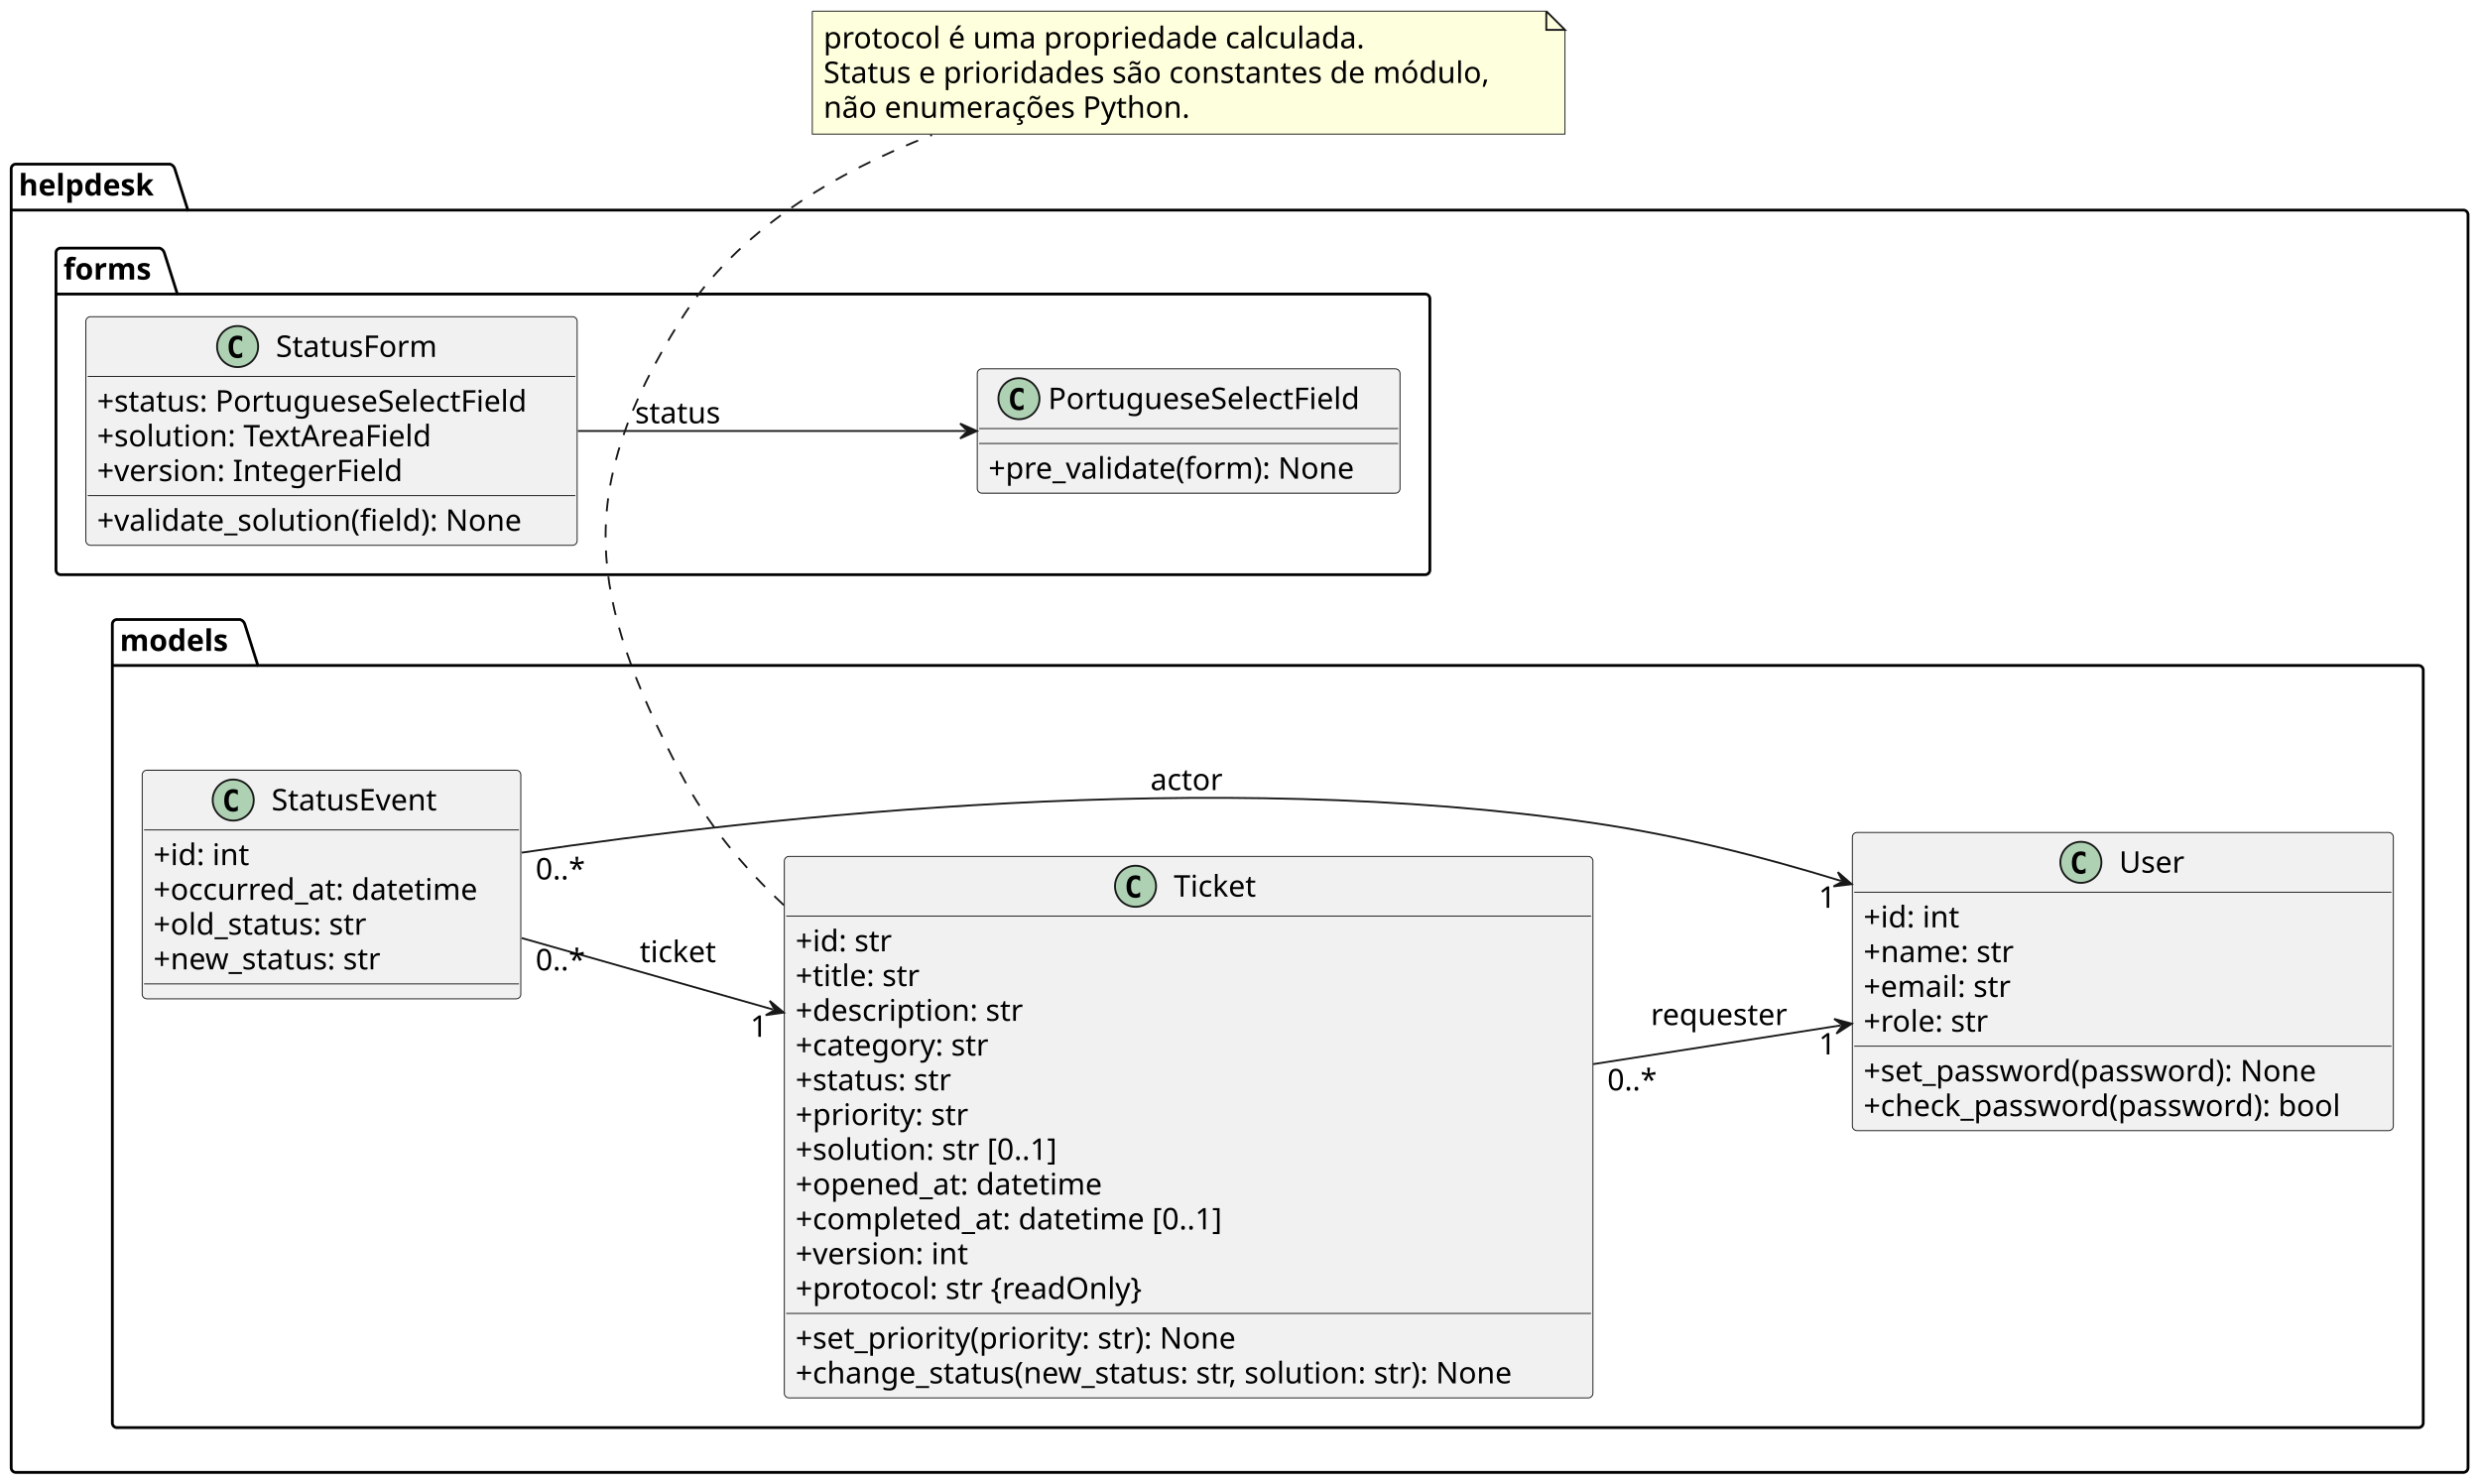
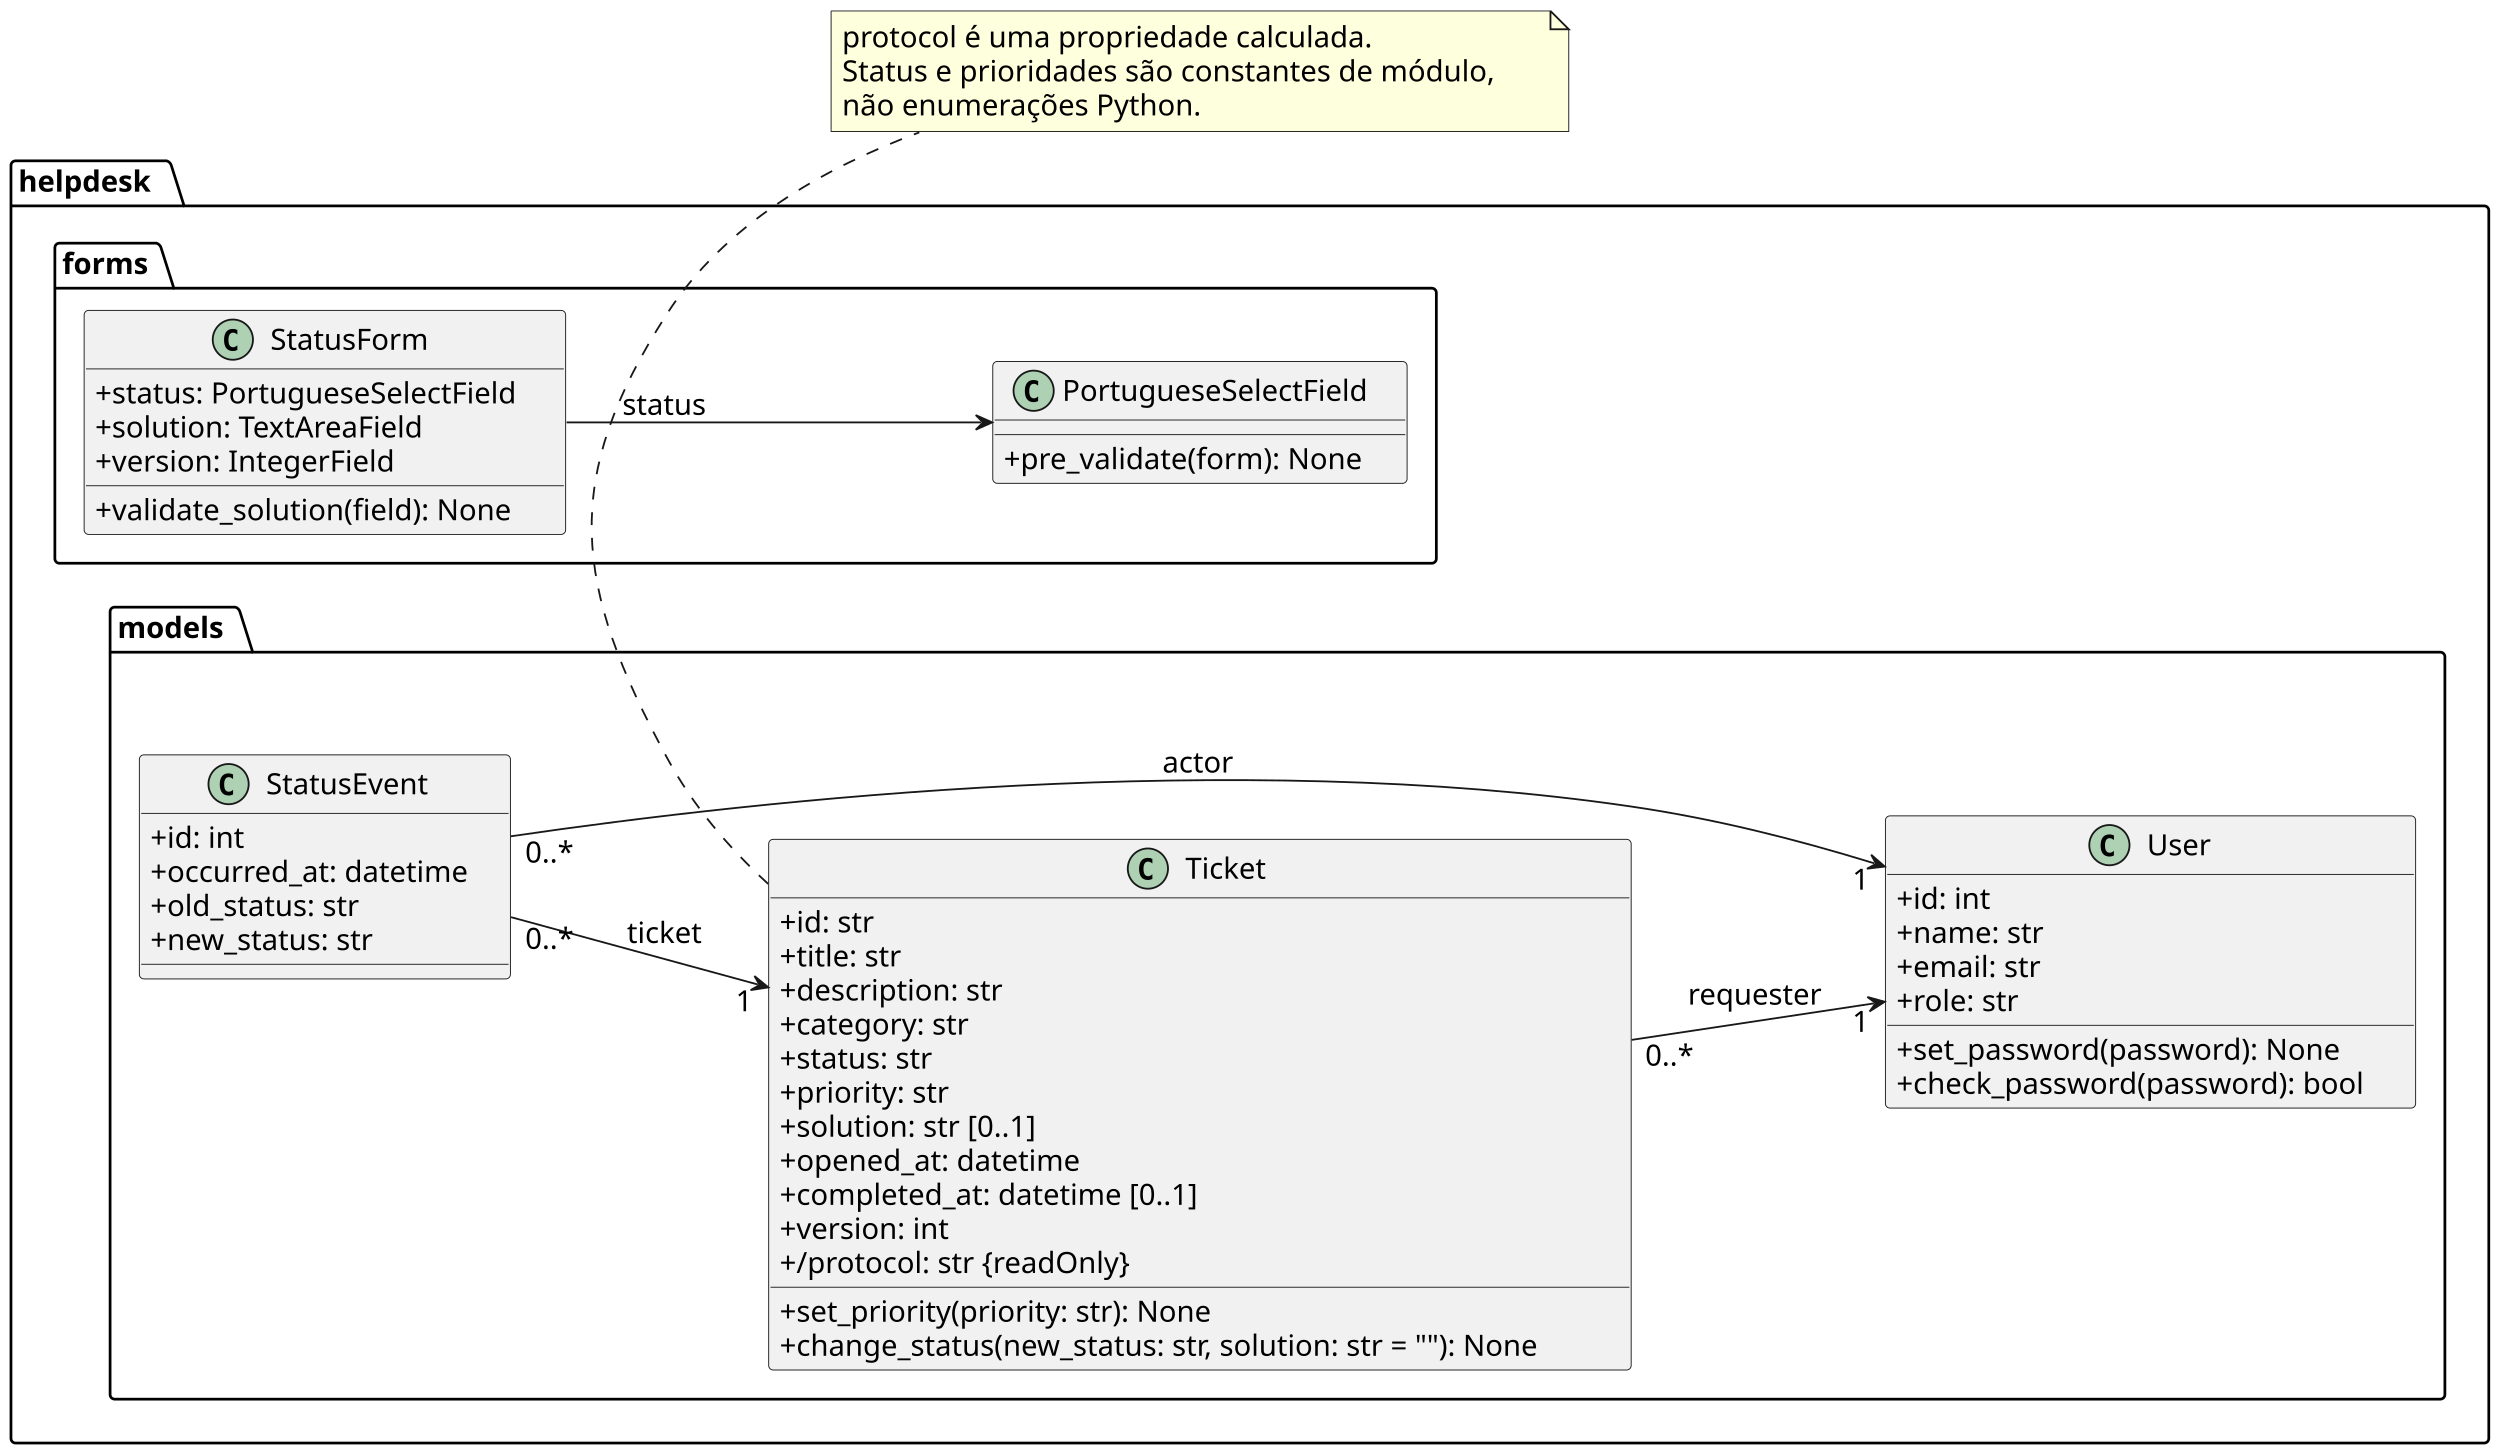
- <svg xmlns="http://www.w3.org/2000/svg" contentStyleType="text/css" data-diagram-type="CLASS" height="1987.5px" preserveAspectRatio="none" style="width:3322px;height:1987px;background:#FFFFFF;" version="1.1" viewBox="0 0 3322 1987" width="3322.5px" zoomAndPan="magnify">
+ <svg xmlns="http://www.w3.org/2000/svg" contentStyleType="text/css" data-diagram-type="CLASS" height="1987.5px" preserveAspectRatio="none" style="width:3417px;height:1987px;background:#FFFFFF;" version="1.1" viewBox="0 0 3417 1987" width="3417.5px" zoomAndPan="magnify">
  <defs />
  <g>
    <g class="cluster" data-entity="helpdesk" data-source-line="11" data-uid="ent0004" id="cluster_helpdesk">
-       <path d="M21.25,219.85 L227.871,219.85 A9.375,9.375 0 0 1 234.121,226.1 L251.621,281.413 L3299.7,281.413 A6.25,6.25 0 0 1 3305.95,287.663 L3305.95,1966.1 A6.25,6.25 0 0 1 3299.7,1972.35 L21.25,1972.35 A6.25,6.25 0 0 1 15,1966.1 L15,226.1 A6.25,6.25 0 0 1 21.25,219.85" fill="none" style="stroke:#000000;stroke-width:3.75;" />
+       <path d="M21.25,219.85 L227.871,219.85 A9.375,9.375 0 0 1 234.121,226.1 L251.621,281.413 L3395.425,281.413 A6.25,6.25 0 0 1 3401.675,287.663 L3401.675,1966.1 A6.25,6.25 0 0 1 3395.425,1972.35 L21.25,1972.35 A6.25,6.25 0 0 1 15,1966.1 L15,226.1 A6.25,6.25 0 0 1 21.25,219.85" fill="none" style="stroke:#000000;stroke-width:3.75;" />
      <line style="stroke:#000000;stroke-width:3.75;" x1="15" x2="251.621" y1="281.413" y2="281.413" />
      <text fill="#000000" font-family="sans-serif" font-size="40" font-weight="bold" lengthAdjust="spacing" textLength="204.121" x="25" y="261.979">helpdesk</text>
    </g>
    <g class="cluster" data-entity="models" data-source-line="10" data-uid="ent0002" id="cluster_models">
-       <path d="M156.725,829.85 L321.666,829.85 A9.375,9.375 0 0 1 327.916,836.1 L345.416,891.413 L3239.7,891.413 A6.25,6.25 0 0 1 3245.95,897.663 L3245.95,1906.1 A6.25,6.25 0 0 1 3239.7,1912.35 L156.725,1912.35 A6.25,6.25 0 0 1 150.475,1906.1 L150.475,836.1 A6.25,6.25 0 0 1 156.725,829.85" fill="none" style="stroke:#000000;stroke-width:3.75;" />
+       <path d="M156.725,829.85 L321.666,829.85 A9.375,9.375 0 0 1 327.916,836.1 L345.416,891.413 L3335.425,891.413 A6.25,6.25 0 0 1 3341.675,897.663 L3341.675,1906.1 A6.25,6.25 0 0 1 3335.425,1912.35 L156.725,1912.35 A6.25,6.25 0 0 1 150.475,1906.1 L150.475,836.1 A6.25,6.25 0 0 1 156.725,829.85" fill="none" style="stroke:#000000;stroke-width:3.75;" />
      <line style="stroke:#000000;stroke-width:3.75;" x1="150.475" x2="345.416" y1="891.413" y2="891.413" />
      <text fill="#000000" font-family="sans-serif" font-size="40" font-weight="bold" lengthAdjust="spacing" textLength="162.441" x="160.475" y="871.979">models</text>
    </g>
    <g class="cluster" data-entity="forms" data-source-line="44" data-uid="ent0010" id="cluster_forms">
-       <path d="M81.25,332.35 L213.848,332.35 A9.375,9.375 0 0 1 220.098,338.6 L237.598,393.913 L1909.075,393.913 A6.25,6.25 0 0 1 1915.325,400.163 L1915.325,763.6 A6.25,6.25 0 0 1 1909.075,769.85 L81.25,769.85 A6.25,6.25 0 0 1 75,763.6 L75,338.6 A6.25,6.25 0 0 1 81.25,332.35" fill="none" style="stroke:#000000;stroke-width:3.75;" />
+       <path d="M81.25,332.35 L213.848,332.35 A9.375,9.375 0 0 1 220.098,338.6 L237.598,393.913 L1956.95,393.913 A6.25,6.25 0 0 1 1963.2,400.163 L1963.2,763.6 A6.25,6.25 0 0 1 1956.95,769.85 L81.25,769.85 A6.25,6.25 0 0 1 75,763.6 L75,338.6 A6.25,6.25 0 0 1 81.25,332.35" fill="none" style="stroke:#000000;stroke-width:3.75;" />
      <line style="stroke:#000000;stroke-width:3.75;" x1="75" x2="237.598" y1="393.913" y2="393.913" />
      <text fill="#000000" font-family="sans-serif" font-size="40" font-weight="bold" lengthAdjust="spacing" textLength="130.098" x="85" y="374.479">forms</text>
    </g>
    <g class="entity" data-entity="User" data-source-line="11" data-uid="ent0003" id="entity_User">
-       <rect fill="#F1F1F1" height="399.375" rx="6.25" ry="6.25" style="stroke:#181818;stroke-width:1.25;" width="724.688" x="2481.25" y="1115.15" />
-       <ellipse cx="2787.383" cy="1155.15" fill="#ADD1B2" rx="27.5" ry="27.5" style="stroke:#181818;stroke-width:2.5;" />
-       <path d="M2793.516,1169.291 Q2792.148,1169.994 2790.625,1170.345 Q2789.141,1170.736 2787.461,1170.736 Q2781.562,1170.736 2778.438,1166.83 Q2775.352,1162.923 2775.352,1155.58 Q2775.352,1148.236 2778.438,1144.369 Q2781.562,1140.463 2787.461,1140.463 Q2789.141,1140.463 2790.664,1140.814 Q2792.188,1141.166 2793.516,1141.869 L2793.516,1148.275 Q2792.031,1146.908 2790.625,1146.283 Q2789.219,1145.619 2787.734,1145.619 Q2784.57,1145.619 2782.969,1148.158 Q2781.367,1150.658 2781.367,1155.58 Q2781.367,1160.502 2782.969,1163.041 Q2784.57,1165.541 2787.734,1165.541 Q2789.219,1165.541 2790.625,1164.916 Q2792.031,1164.252 2793.516,1162.884 L2793.516,1169.291 Z " fill="#000000" />
-       <text fill="#000000" font-family="sans-serif" font-size="40" lengthAdjust="spacing" textLength="91.172" x="2838.633" y="1168.998">User</text>
-       <line style="stroke:#181818;stroke-width:1.25;" x1="2483.75" x2="3203.438" y1="1195.15" y2="1195.15" />
-       <text fill="#000000" font-family="sans-serif" font-size="40" lengthAdjust="spacing" textLength="148.359" x="2496.25" y="1242.279">+id: int</text>
-       <text fill="#000000" font-family="sans-serif" font-size="40" lengthAdjust="spacing" textLength="226.113" x="2496.25" y="1288.841">+name: str</text>
-       <text fill="#000000" font-family="sans-serif" font-size="40" lengthAdjust="spacing" textLength="222.988" x="2496.25" y="1335.404">+email: str</text>
-       <text fill="#000000" font-family="sans-serif" font-size="40" lengthAdjust="spacing" textLength="189.316" x="2496.25" y="1381.966">+role: str</text>
-       <line style="stroke:#181818;stroke-width:1.25;" x1="2483.75" x2="3203.438" y1="1401.4" y2="1401.4" />
-       <text fill="#000000" font-family="sans-serif" font-size="40" lengthAdjust="spacing" textLength="657.617" x="2496.25" y="1448.529">+set_password(password): None</text>
-       <text fill="#000000" font-family="sans-serif" font-size="40" lengthAdjust="spacing" textLength="694.688" x="2496.25" y="1495.091">+check_password(password): bool</text>
+       <rect fill="#F1F1F1" height="399.375" rx="6.25" ry="6.25" style="stroke:#181818;stroke-width:1.25;" width="724.688" x="2577" y="1115.15" />
+       <ellipse cx="2883.133" cy="1155.15" fill="#ADD1B2" rx="27.5" ry="27.5" style="stroke:#181818;stroke-width:2.5;" />
+       <path d="M2889.266,1169.291 Q2887.898,1169.994 2886.375,1170.345 Q2884.891,1170.736 2883.211,1170.736 Q2877.312,1170.736 2874.188,1166.83 Q2871.102,1162.923 2871.102,1155.58 Q2871.102,1148.236 2874.188,1144.369 Q2877.312,1140.463 2883.211,1140.463 Q2884.891,1140.463 2886.414,1140.814 Q2887.938,1141.166 2889.266,1141.869 L2889.266,1148.275 Q2887.781,1146.908 2886.375,1146.283 Q2884.969,1145.619 2883.484,1145.619 Q2880.32,1145.619 2878.719,1148.158 Q2877.117,1150.658 2877.117,1155.58 Q2877.117,1160.502 2878.719,1163.041 Q2880.32,1165.541 2883.484,1165.541 Q2884.969,1165.541 2886.375,1164.916 Q2887.781,1164.252 2889.266,1162.884 L2889.266,1169.291 Z " fill="#000000" />
+       <text fill="#000000" font-family="sans-serif" font-size="40" lengthAdjust="spacing" textLength="91.172" x="2934.383" y="1168.998">User</text>
+       <line style="stroke:#181818;stroke-width:1.25;" x1="2579.5" x2="3299.188" y1="1195.15" y2="1195.15" />
+       <text fill="#000000" font-family="sans-serif" font-size="40" lengthAdjust="spacing" textLength="148.359" x="2592" y="1242.279">+id: int</text>
+       <text fill="#000000" font-family="sans-serif" font-size="40" lengthAdjust="spacing" textLength="226.113" x="2592" y="1288.841">+name: str</text>
+       <text fill="#000000" font-family="sans-serif" font-size="40" lengthAdjust="spacing" textLength="222.988" x="2592" y="1335.404">+email: str</text>
+       <text fill="#000000" font-family="sans-serif" font-size="40" lengthAdjust="spacing" textLength="189.316" x="2592" y="1381.966">+role: str</text>
+       <line style="stroke:#181818;stroke-width:1.25;" x1="2579.5" x2="3299.188" y1="1401.4" y2="1401.4" />
+       <text fill="#000000" font-family="sans-serif" font-size="40" lengthAdjust="spacing" textLength="657.617" x="2592" y="1448.529">+set_password(password): None</text>
+       <text fill="#000000" font-family="sans-serif" font-size="40" lengthAdjust="spacing" textLength="694.688" x="2592" y="1495.091">+check_password(password): bool</text>
    </g>
    <g class="entity" data-entity="Ticket" data-source-line="19" data-uid="ent0005" id="entity_Ticket">
-       <rect fill="#F1F1F1" height="725.312" rx="6.25" ry="6.25" style="stroke:#181818;stroke-width:1.25;" width="1083.125" x="1050.625" y="1147.2" />
-       <ellipse cx="1521.064" cy="1187.2" fill="#ADD1B2" rx="27.5" ry="27.5" style="stroke:#181818;stroke-width:2.5;" />
-       <path d="M1527.197,1201.341 Q1525.83,1202.044 1524.307,1202.395 Q1522.822,1202.786 1521.143,1202.786 Q1515.244,1202.786 1512.119,1198.88 Q1509.033,1194.973 1509.033,1187.63 Q1509.033,1180.286 1512.119,1176.419 Q1515.244,1172.513 1521.143,1172.513 Q1522.822,1172.513 1524.346,1172.864 Q1525.869,1173.216 1527.197,1173.919 L1527.197,1180.325 Q1525.713,1178.958 1524.307,1178.333 Q1522.9,1177.669 1521.416,1177.669 Q1518.252,1177.669 1516.65,1180.208 Q1515.049,1182.708 1515.049,1187.63 Q1515.049,1192.552 1516.65,1195.091 Q1518.252,1197.591 1521.416,1197.591 Q1522.9,1197.591 1524.307,1196.966 Q1525.713,1196.302 1527.197,1194.934 L1527.197,1201.341 Z " fill="#000000" />
-       <text fill="#000000" font-family="sans-serif" font-size="40" lengthAdjust="spacing" textLength="120.996" x="1572.314" y="1201.048">Ticket</text>
-       <line style="stroke:#181818;stroke-width:1.25;" x1="1053.125" x2="2131.25" y1="1227.2" y2="1227.2" />
+       <rect fill="#F1F1F1" height="725.312" rx="6.25" ry="6.25" style="stroke:#181818;stroke-width:1.25;" width="1178.867" x="1050.625" y="1147.2" />
+       <ellipse cx="1568.936" cy="1187.2" fill="#ADD1B2" rx="27.5" ry="27.5" style="stroke:#181818;stroke-width:2.5;" />
+       <path d="M1575.068,1201.341 Q1573.701,1202.044 1572.178,1202.395 Q1570.693,1202.786 1569.014,1202.786 Q1563.115,1202.786 1559.99,1198.88 Q1556.904,1194.973 1556.904,1187.63 Q1556.904,1180.286 1559.99,1176.419 Q1563.115,1172.513 1569.014,1172.513 Q1570.693,1172.513 1572.217,1172.864 Q1573.74,1173.216 1575.068,1173.919 L1575.068,1180.325 Q1573.584,1178.958 1572.178,1178.333 Q1570.772,1177.669 1569.287,1177.669 Q1566.123,1177.669 1564.522,1180.208 Q1562.92,1182.708 1562.92,1187.63 Q1562.92,1192.552 1564.522,1195.091 Q1566.123,1197.591 1569.287,1197.591 Q1570.772,1197.591 1572.178,1196.966 Q1573.584,1196.302 1575.068,1194.934 L1575.068,1201.341 Z " fill="#000000" />
+       <text fill="#000000" font-family="sans-serif" font-size="40" lengthAdjust="spacing" textLength="120.996" x="1620.186" y="1201.048">Ticket</text>
+       <line style="stroke:#181818;stroke-width:1.25;" x1="1053.125" x2="2226.992" y1="1227.2" y2="1227.2" />
      <text fill="#000000" font-family="sans-serif" font-size="40" lengthAdjust="spacing" textLength="149.18" x="1065.625" y="1274.329">+id: str</text>
      <text fill="#000000" font-family="sans-serif" font-size="40" lengthAdjust="spacing" textLength="190.879" x="1065.625" y="1320.891">+title: str</text>
      <text fill="#000000" font-family="sans-serif" font-size="40" lengthAdjust="spacing" textLength="335.078" x="1065.625" y="1367.454">+description: str</text>
      <text fill="#000000" font-family="sans-serif" font-size="40" lengthAdjust="spacing" textLength="289.453" x="1065.625" y="1414.016">+category: str</text>
      <text fill="#000000" font-family="sans-serif" font-size="40" lengthAdjust="spacing" textLength="235.586" x="1065.625" y="1460.579">+status: str</text>
      <text fill="#000000" font-family="sans-serif" font-size="40" lengthAdjust="spacing" textLength="257.012" x="1065.625" y="1507.141">+priority: str</text>
      <text fill="#000000" font-family="sans-serif" font-size="40" lengthAdjust="spacing" textLength="391.328" x="1065.625" y="1553.704">+solution: str [0..1]</text>
      <text fill="#000000" font-family="sans-serif" font-size="40" lengthAdjust="spacing" textLength="450.293" x="1065.625" y="1600.266">+opened_at: datetime</text>
      <text fill="#000000" font-family="sans-serif" font-size="40" lengthAdjust="spacing" textLength="632.949" x="1065.625" y="1646.829">+completed_at: datetime [0..1]</text>
      <text fill="#000000" font-family="sans-serif" font-size="40" lengthAdjust="spacing" textLength="258.359" x="1065.625" y="1693.391">+version: int</text>
-       <text fill="#000000" font-family="sans-serif" font-size="40" lengthAdjust="spacing" textLength="522.91" x="1065.625" y="1739.954">+protocol: str {readOnly}</text>
-       <line style="stroke:#181818;stroke-width:1.25;" x1="1053.125" x2="2131.25" y1="1759.388" y2="1759.388" />
+       <text fill="#000000" font-family="sans-serif" font-size="40" lengthAdjust="spacing" textLength="536.387" x="1065.625" y="1739.954">+/protocol: str {readOnly}</text>
+       <line style="stroke:#181818;stroke-width:1.25;" x1="1053.125" x2="2226.992" y1="1759.388" y2="1759.388" />
      <text fill="#000000" font-family="sans-serif" font-size="40" lengthAdjust="spacing" textLength="644.238" x="1065.625" y="1806.516">+set_priority(priority: str): None</text>
-       <text fill="#000000" font-family="sans-serif" font-size="40" lengthAdjust="spacing" textLength="1053.125" x="1065.625" y="1853.079">+change_status(new_status: str, solution: str): None</text>
+       <text fill="#000000" font-family="sans-serif" font-size="40" lengthAdjust="spacing" textLength="1148.867" x="1065.625" y="1853.079">+change_status(new_status: str, solution: str = ""): None</text>
    </g>
    <g class="entity" data-entity="StatusEvent" data-source-line="34" data-uid="ent0006" id="entity_StatusEvent">
      <rect fill="#F1F1F1" height="306.25" rx="6.25" ry="6.25" style="stroke:#181818;stroke-width:1.25;" width="507.168" x="190.475" y="1031.725" />
      <ellipse cx="312.409" cy="1071.725" fill="#ADD1B2" rx="27.5" ry="27.5" style="stroke:#181818;stroke-width:2.5;" />
      <path d="M318.541,1085.866 Q317.174,1086.569 315.651,1086.92 Q314.166,1087.311 312.487,1087.311 Q306.588,1087.311 303.463,1083.405 Q300.377,1079.498 300.377,1072.155 Q300.377,1064.811 303.463,1060.944 Q306.588,1057.037 312.487,1057.037 Q314.166,1057.037 315.69,1057.389 Q317.213,1057.741 318.541,1058.444 L318.541,1064.85 Q317.057,1063.483 315.651,1062.858 Q314.245,1062.194 312.76,1062.194 Q309.596,1062.194 307.995,1064.733 Q306.393,1067.233 306.393,1072.155 Q306.393,1077.077 307.995,1079.616 Q309.596,1082.116 312.76,1082.116 Q314.245,1082.116 315.651,1081.491 Q317.057,1080.827 318.541,1079.459 L318.541,1085.866 Z " fill="#000000" />
      <text fill="#000000" font-family="sans-serif" font-size="40" lengthAdjust="spacing" textLength="242.051" x="363.659" y="1085.573">StatusEvent</text>
      <line style="stroke:#181818;stroke-width:1.25;" x1="192.975" x2="695.143" y1="1111.725" y2="1111.725" />
      <text fill="#000000" font-family="sans-serif" font-size="40" lengthAdjust="spacing" textLength="148.359" x="205.475" y="1158.854">+id: int</text>
      <text fill="#000000" font-family="sans-serif" font-size="40" lengthAdjust="spacing" textLength="477.168" x="205.475" y="1205.416">+occurred_at: datetime</text>
      <text fill="#000000" font-family="sans-serif" font-size="40" lengthAdjust="spacing" textLength="316.562" x="205.475" y="1251.979">+old_status: str</text>
      <text fill="#000000" font-family="sans-serif" font-size="40" lengthAdjust="spacing" textLength="338.262" x="205.475" y="1298.541">+new_status: str</text>
      <line style="stroke:#181818;stroke-width:1.25;" x1="192.975" x2="695.143" y1="1317.975" y2="1317.975" />
    </g>
    <g class="entity" data-entity="StatusForm" data-source-line="45" data-uid="ent0011" id="entity_StatusForm">
      <rect fill="#F1F1F1" height="306.25" rx="6.25" ry="6.25" style="stroke:#181818;stroke-width:1.25;" width="658.125" x="115" y="424.225" />
      <ellipse cx="318.262" cy="464.225" fill="#ADD1B2" rx="27.5" ry="27.5" style="stroke:#181818;stroke-width:2.5;" />
      <path d="M324.394,478.366 Q323.027,479.069 321.504,479.42 Q320.019,479.811 318.34,479.811 Q312.441,479.811 309.316,475.905 Q306.231,471.998 306.231,464.655 Q306.231,457.311 309.316,453.444 Q312.441,449.538 318.34,449.538 Q320.019,449.538 321.543,449.889 Q323.066,450.241 324.394,450.944 L324.394,457.35 Q322.91,455.983 321.504,455.358 Q320.098,454.694 318.613,454.694 Q315.449,454.694 313.848,457.233 Q312.246,459.733 312.246,464.655 Q312.246,469.577 313.848,472.116 Q315.449,474.616 318.613,474.616 Q320.098,474.616 321.504,473.991 Q322.91,473.327 324.394,471.959 L324.394,478.366 Z " fill="#000000" />
      <text fill="#000000" font-family="sans-serif" font-size="40" lengthAdjust="spacing" textLength="230.352" x="369.512" y="478.073">StatusForm</text>
      <line style="stroke:#181818;stroke-width:1.25;" x1="117.5" x2="770.625" y1="504.225" y2="504.225" />
      <text fill="#000000" font-family="sans-serif" font-size="40" lengthAdjust="spacing" textLength="628.125" x="130" y="551.354">+status: PortugueseSelectField</text>
      <text fill="#000000" font-family="sans-serif" font-size="40" lengthAdjust="spacing" textLength="494.668" x="130" y="597.916">+solution: TextAreaField</text>
      <text fill="#000000" font-family="sans-serif" font-size="40" lengthAdjust="spacing" textLength="445.332" x="130" y="644.479">+version: IntegerField</text>
      <line style="stroke:#181818;stroke-width:1.25;" x1="117.5" x2="770.625" y1="663.913" y2="663.913" />
      <text fill="#000000" font-family="sans-serif" font-size="40" lengthAdjust="spacing" textLength="620.586" x="130" y="711.041">+validate_solution(field): None</text>
    </g>
    <g class="entity" data-entity="PortugueseSelectField" data-source-line="51" data-uid="ent0012" id="entity_PortugueseSelectField">
-       <rect fill="#F1F1F1" height="166.562" rx="6.25" ry="6.25" style="stroke:#181818;stroke-width:1.25;" width="566.289" x="1309.05" y="494.075" />
-       <ellipse cx="1364.902" cy="534.075" fill="#ADD1B2" rx="27.5" ry="27.5" style="stroke:#181818;stroke-width:2.5;" />
-       <path d="M1371.034,548.216 Q1369.667,548.919 1368.144,549.27 Q1366.659,549.661 1364.98,549.661 Q1359.081,549.661 1355.956,545.755 Q1352.87,541.848 1352.87,534.505 Q1352.87,527.161 1355.956,523.294 Q1359.081,519.388 1364.98,519.388 Q1366.659,519.388 1368.183,519.739 Q1369.706,520.091 1371.034,520.794 L1371.034,527.2 Q1369.55,525.833 1368.144,525.208 Q1366.737,524.544 1365.253,524.544 Q1362.089,524.544 1360.487,527.083 Q1358.886,529.583 1358.886,534.505 Q1358.886,539.427 1360.487,541.966 Q1362.089,544.466 1365.253,544.466 Q1366.737,544.466 1368.144,543.841 Q1369.55,543.177 1371.034,541.809 L1371.034,548.216 Z " fill="#000000" />
-       <text fill="#000000" font-family="sans-serif" font-size="40" lengthAdjust="spacing" textLength="445.508" x="1403.98" y="547.923">PortugueseSelectField</text>
-       <line style="stroke:#181818;stroke-width:1.25;" x1="1311.55" x2="1872.839" y1="574.075" y2="574.075" />
-       <line style="stroke:#181818;stroke-width:1.25;" x1="1311.55" x2="1872.839" y1="594.075" y2="594.075" />
-       <text fill="#000000" font-family="sans-serif" font-size="40" lengthAdjust="spacing" textLength="536.289" x="1324.05" y="641.204">+pre_validate(form): None</text>
+       <rect fill="#F1F1F1" height="166.562" rx="6.25" ry="6.25" style="stroke:#181818;stroke-width:1.25;" width="566.289" x="1356.925" y="494.075" />
+       <ellipse cx="1412.777" cy="534.075" fill="#ADD1B2" rx="27.5" ry="27.5" style="stroke:#181818;stroke-width:2.5;" />
+       <path d="M1418.909,548.216 Q1417.542,548.919 1416.019,549.27 Q1414.534,549.661 1412.855,549.661 Q1406.956,549.661 1403.831,545.755 Q1400.745,541.848 1400.745,534.505 Q1400.745,527.161 1403.831,523.294 Q1406.956,519.388 1412.855,519.388 Q1414.534,519.388 1416.058,519.739 Q1417.581,520.091 1418.909,520.794 L1418.909,527.2 Q1417.425,525.833 1416.019,525.208 Q1414.612,524.544 1413.128,524.544 Q1409.964,524.544 1408.362,527.083 Q1406.761,529.583 1406.761,534.505 Q1406.761,539.427 1408.362,541.966 Q1409.964,544.466 1413.128,544.466 Q1414.612,544.466 1416.019,543.841 Q1417.425,543.177 1418.909,541.809 L1418.909,548.216 Z " fill="#000000" />
+       <text fill="#000000" font-family="sans-serif" font-size="40" lengthAdjust="spacing" textLength="445.508" x="1451.855" y="547.923">PortugueseSelectField</text>
+       <line style="stroke:#181818;stroke-width:1.25;" x1="1359.425" x2="1920.714" y1="574.075" y2="574.075" />
+       <line style="stroke:#181818;stroke-width:1.25;" x1="1359.425" x2="1920.714" y1="594.075" y2="594.075" />
+       <text fill="#000000" font-family="sans-serif" font-size="40" lengthAdjust="spacing" textLength="536.289" x="1371.925" y="641.204">+pre_validate(form): None</text>
    </g>
    <g class="entity" data-entity="GMN14" data-source-line="57" data-uid="ent0015" id="entity_GMN14">
-       <path d="M1088.075,15 L1088.075,179.688 L2096.298,179.688 L2096.298,40 L2071.298,15 L1088.075,15" fill="#FEFFDD" style="stroke:#181818;stroke-width:1.25;" />
-       <path d="M2071.298,15 L2071.298,40 L2096.298,40 L2071.298,15" fill="#FEFFDD" style="stroke:#181818;stroke-width:2.5;" />
-       <text fill="#000000" font-family="sans-serif" font-size="40" lengthAdjust="spacing" textLength="775.312" x="1103.075" y="64.629">protocol é uma propriedade calculada.</text>
-       <text fill="#000000" font-family="sans-serif" font-size="40" lengthAdjust="spacing" textLength="955.723" x="1103.075" y="111.191">Status e prioridades são constantes de módulo,</text>
-       <text fill="#000000" font-family="sans-serif" font-size="40" lengthAdjust="spacing" textLength="522.891" x="1103.075" y="157.754">não enumerações Python.</text>
+       <path d="M1135.95,15 L1135.95,179.688 L2144.173,179.688 L2144.173,40 L2119.173,15 L1135.95,15" fill="#FEFFDD" style="stroke:#181818;stroke-width:1.25;" />
+       <path d="M2119.173,15 L2119.173,40 L2144.173,40 L2119.173,15" fill="#FEFFDD" style="stroke:#181818;stroke-width:2.5;" />
+       <text fill="#000000" font-family="sans-serif" font-size="40" lengthAdjust="spacing" textLength="775.312" x="1150.95" y="64.629">protocol é uma propriedade calculada.</text>
+       <text fill="#000000" font-family="sans-serif" font-size="40" lengthAdjust="spacing" textLength="955.723" x="1150.95" y="111.191">Status e prioridades são constantes de módulo,</text>
+       <text fill="#000000" font-family="sans-serif" font-size="40" lengthAdjust="spacing" textLength="522.891" x="1150.95" y="157.754">não enumerações Python.</text>
    </g>
    <g class="link" data-entity-1="Ticket" data-entity-2="User" data-source-line="41" data-uid="lnk7" id="link_Ticket_User">
-       <path codeLine="41" d="M2134.125,1425.45 C2251.25,1407.125 2357.555,1390.493 2465.755,1373.568" fill="none" id="Ticket-to-User" style="stroke:#181818;stroke-width:2.5;" />
-       <polygon fill="#181818" points="2480.575,1371.25,2456.8,1364.847,2468.225,1373.182,2459.891,1384.607,2480.575,1371.25" style="stroke:#181818;stroke-width:2.5;" />
-       <text fill="#000000" font-family="sans-serif" font-size="40" lengthAdjust="spacing" textLength="193.984" x="2211.25" y="1373.129">requester</text>
-       <text fill="#000000" font-family="sans-serif" font-size="40" lengthAdjust="spacing" textLength="70.879" x="2153.07" y="1460.573">0..*</text>
-       <text fill="#000000" font-family="sans-serif" font-size="40" lengthAdjust="spacing" textLength="25.449" x="2436.224" y="1412.488">1</text>
+       <path codeLine="41" d="M2230.05,1421.325 C2348,1403.575 2453.793,1387.636 2561.243,1371.436" fill="none" id="Ticket-to-User" style="stroke:#181818;stroke-width:2.5;" />
+       <polygon fill="#181818" points="2576.075,1369.2,2552.336,1362.666,2563.715,1371.063,2555.317,1382.443,2576.075,1369.2" style="stroke:#181818;stroke-width:2.5;" />
+       <text fill="#000000" font-family="sans-serif" font-size="40" lengthAdjust="spacing" textLength="193.984" x="2307" y="1373.129">requester</text>
+       <text fill="#000000" font-family="sans-serif" font-size="40" lengthAdjust="spacing" textLength="70.879" x="2248.617" y="1456.517">0..*</text>
+       <text fill="#000000" font-family="sans-serif" font-size="40" lengthAdjust="spacing" textLength="25.449" x="2531.711" y="1410.332">1</text>
    </g>
    <g class="link" data-entity-1="StatusEvent" data-entity-2="User" data-source-line="42" data-uid="lnk8" id="link_StatusEvent_User">
-       <path codeLine="42" d="M698.875,1142.15 C1030.025,1093.025 1628.525,1028.1 2133.75,1102.35 C2248.55,1119.225 2356.259,1146.327 2466.059,1180.002" fill="none" id="StatusEvent-to-User" style="stroke:#181818;stroke-width:2.5;" />
-       <polygon fill="#181818" points="2480.4,1184.4,2461.821,1168.242,2468.449,1180.735,2455.957,1187.363,2480.4,1184.4" style="stroke:#181818;stroke-width:2.5;" />
-       <text fill="#000000" font-family="sans-serif" font-size="40" lengthAdjust="spacing" textLength="103.106" x="1540.925" y="1058.354">actor</text>
-       <text fill="#000000" font-family="sans-serif" font-size="40" lengthAdjust="spacing" textLength="70.879" x="717.47" y="1178.035">0..*</text>
-       <text fill="#000000" font-family="sans-serif" font-size="40" lengthAdjust="spacing" textLength="25.449" x="2436.04" y="1216.004">1</text>
+       <path codeLine="42" d="M698.325,1143.025 C1045,1092.275 1688,1022.775 2229.5,1102.35 C2344.3,1119.225 2451.984,1146.328 2561.809,1180.003" fill="none" id="StatusEvent-to-User" style="stroke:#181818;stroke-width:2.5;" />
+       <polygon fill="#181818" points="2576.15,1184.4,2557.57,1168.243,2564.199,1180.736,2551.707,1187.365,2576.15,1184.4" style="stroke:#181818;stroke-width:2.5;" />
+       <text fill="#000000" font-family="sans-serif" font-size="40" lengthAdjust="spacing" textLength="103.106" x="1588.8" y="1055.879">actor</text>
+       <text fill="#000000" font-family="sans-serif" font-size="40" lengthAdjust="spacing" textLength="70.879" x="717.79" y="1178.908">0..*</text>
+       <text fill="#000000" font-family="sans-serif" font-size="40" lengthAdjust="spacing" textLength="25.449" x="2531.79" y="1216.004">1</text>
    </g>
    <g class="link" data-entity-1="StatusEvent" data-entity-2="Ticket" data-source-line="43" data-uid="lnk9" id="link_StatusEvent_Ticket">
-       <path codeLine="43" d="M698.85,1256.575 C802.725,1286.1 912.897,1317.422 1035.547,1352.297" fill="none" id="StatusEvent-to-Ticket" style="stroke:#181818;stroke-width:2.5;" />
-       <polygon fill="#181818" points="1049.975,1356.4,1031.068,1340.628,1037.952,1352.981,1025.598,1359.865,1049.975,1356.4" style="stroke:#181818;stroke-width:2.5;" />
+       <path codeLine="43" d="M698.425,1253.575 C801.825,1281.8 911.804,1311.802 1035.779,1345.627" fill="none" id="StatusEvent-to-Ticket" style="stroke:#181818;stroke-width:2.5;" />
+       <polygon fill="#181818" points="1050.25,1349.575,1031.176,1334.005,1038.191,1346.285,1025.911,1353.3,1050.25,1349.575" style="stroke:#181818;stroke-width:2.5;" />
      <text fill="#000000" font-family="sans-serif" font-size="40" lengthAdjust="spacing" textLength="112.246" x="856.875" y="1288.879">ticket</text>
-       <text fill="#000000" font-family="sans-serif" font-size="40" lengthAdjust="spacing" textLength="70.879" x="717.443" y="1299.79">0..*</text>
-       <text fill="#000000" font-family="sans-serif" font-size="40" lengthAdjust="spacing" textLength="25.449" x="1005.048" y="1388.851">1</text>
+       <text fill="#000000" font-family="sans-serif" font-size="40" lengthAdjust="spacing" textLength="70.879" x="717.896" y="1296.886">0..*</text>
+       <text fill="#000000" font-family="sans-serif" font-size="40" lengthAdjust="spacing" textLength="25.449" x="1005.494" y="1382.209">1</text>
    </g>
    <g class="link" data-entity-1="StatusForm" data-entity-2="PortugueseSelectField" data-source-line="54" data-uid="lnk13" id="link_StatusForm_PortugueseSelectField">
-       <path codeLine="54" d="M774.125,577.35 C943.025,577.35 1131.925,577.35 1293.575,577.35" fill="none" id="StatusForm-to-PortugueseSelectField" style="stroke:#181818;stroke-width:2.5;" />
-       <polygon fill="#181818" points="1308.575,577.35,1286.075,567.35,1296.075,577.35,1286.075,587.35,1308.575,577.35" style="stroke:#181818;stroke-width:2.5;" />
+       <path codeLine="54" d="M774.375,577.35 C956.85,577.35 1166.675,577.35 1341.125,577.35" fill="none" id="StatusForm-to-PortugueseSelectField" style="stroke:#181818;stroke-width:2.5;" />
+       <polygon fill="#181818" points="1356.125,577.35,1333.625,567.35,1343.625,577.35,1333.625,587.35,1356.125,577.35" style="stroke:#181818;stroke-width:2.5;" />
      <text fill="#000000" font-family="sans-serif" font-size="40" lengthAdjust="spacing" textLength="122.91" x="850.625" y="566.979">status</text>
    </g>
    <g class="link" data-entity-1="Ticket" data-entity-2="GMN14" data-source-line="57" data-uid="lnk16" id="link_Ticket_GMN14">
-       <path d="M1049.875,1212.425 C994.7,1160.8 946.35,1102.125 911.875,1036.1 C786.9,796.775 768.725,657.525 911.875,428.6 C987.1,308.3 1119.925,230.55 1248.375,180.85" fill="none" id="Ticket-GMN14" style="stroke:#181818;stroke-width:2.5;stroke-dasharray:17.5,17.5;" />
+       <path d="M1049.975,1208.175 C995.05,1157.925 946.925,1100.725 911.875,1036.1 C783.15,798.775 765.725,655.625 911.875,428.6 C989.875,307.425 1124.25,230.075 1256.5,180.925" fill="none" id="Ticket-GMN14" style="stroke:#181818;stroke-width:2.5;stroke-dasharray:17.5,17.5;" />
    </g>
  </g>
</svg>
